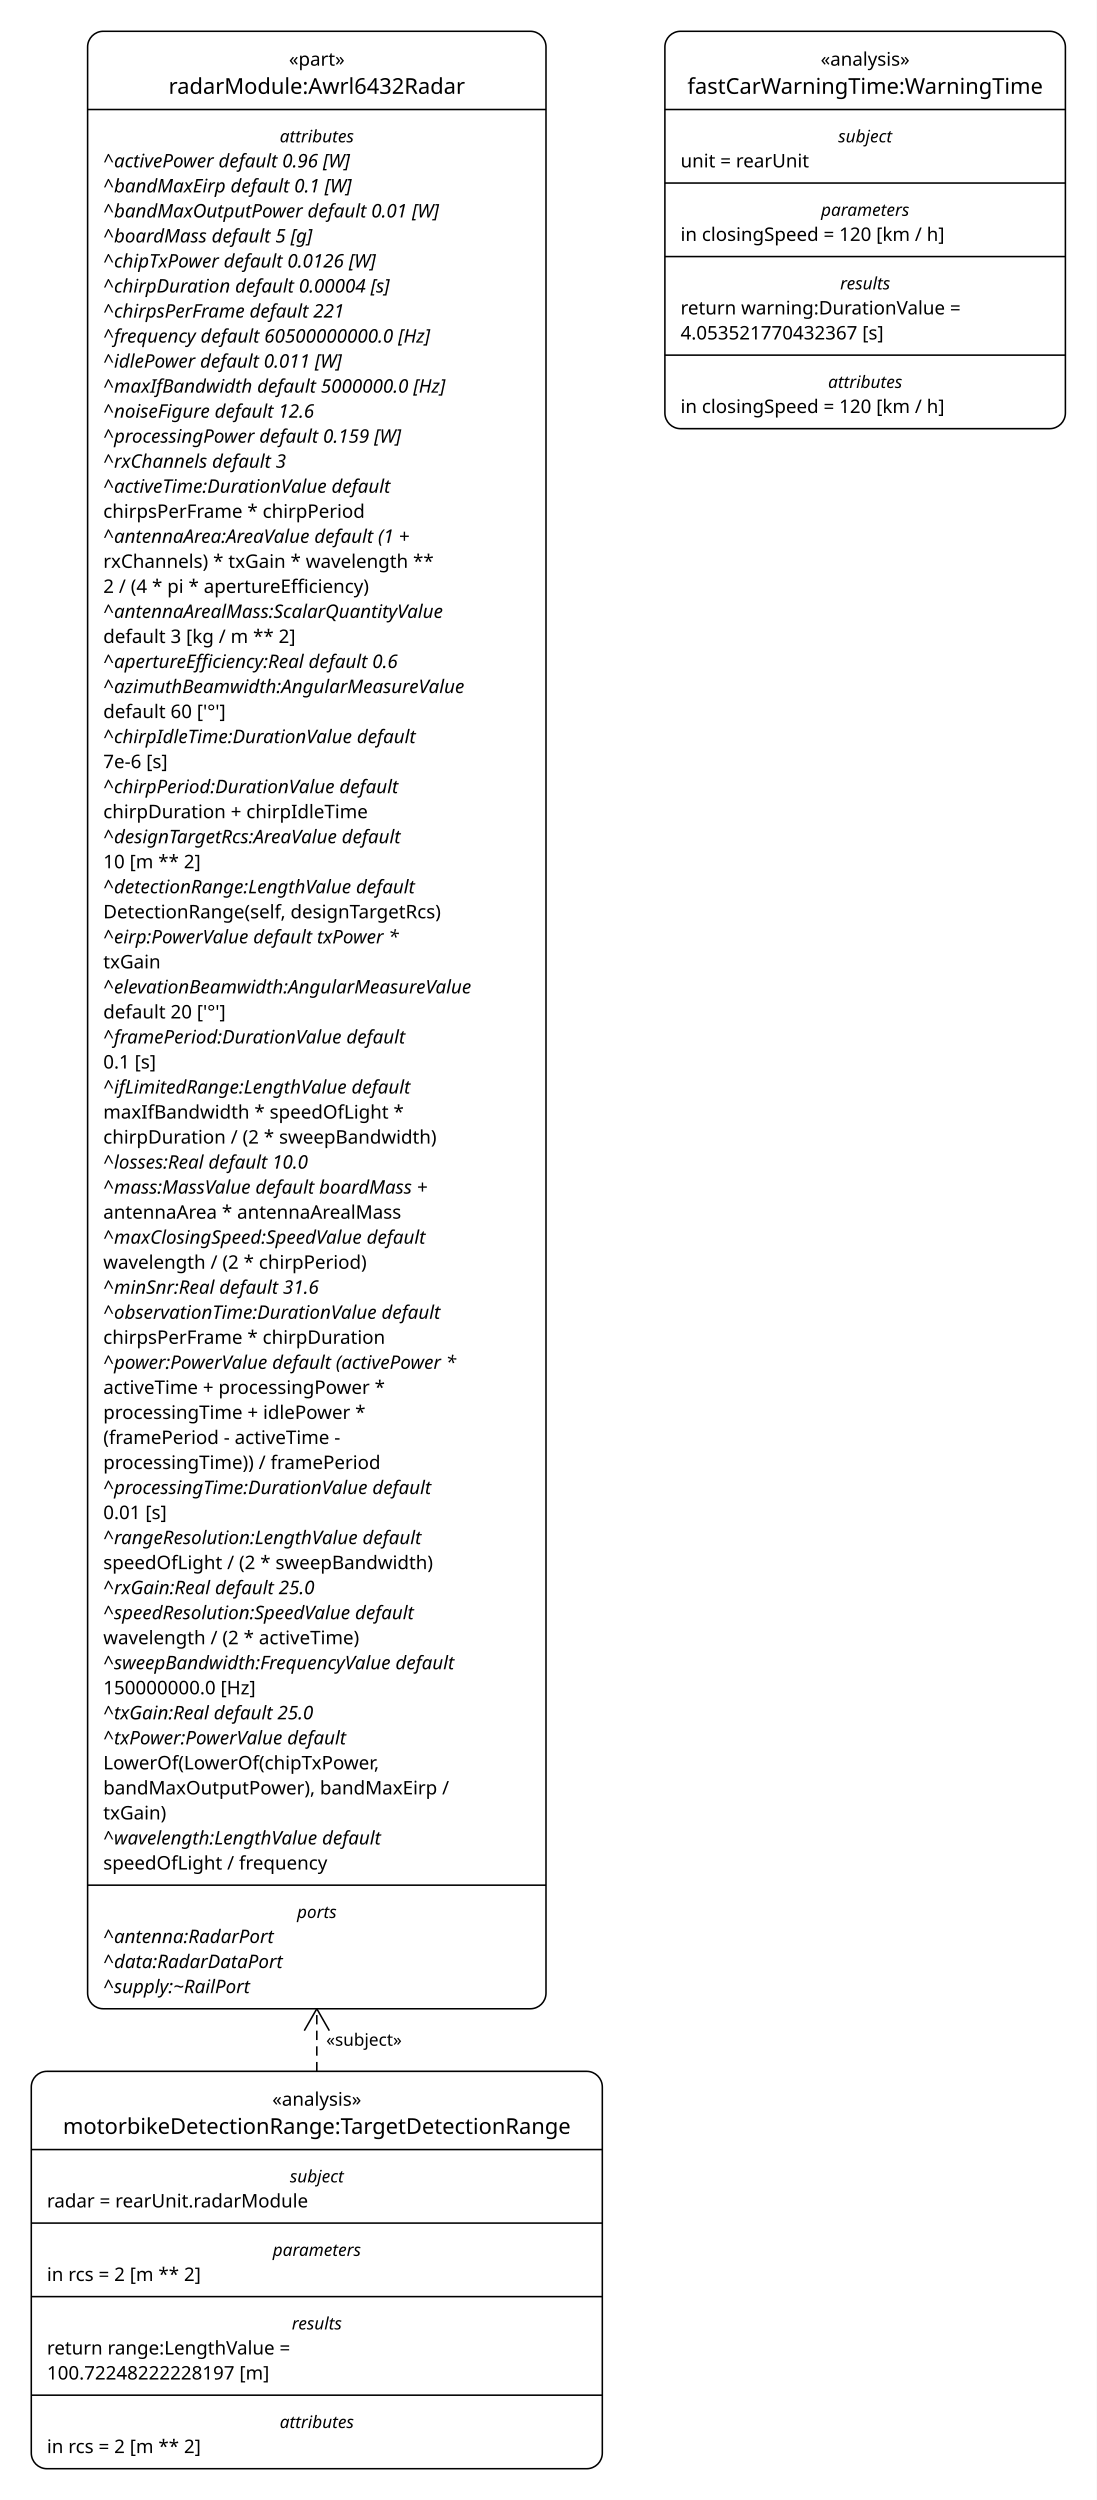
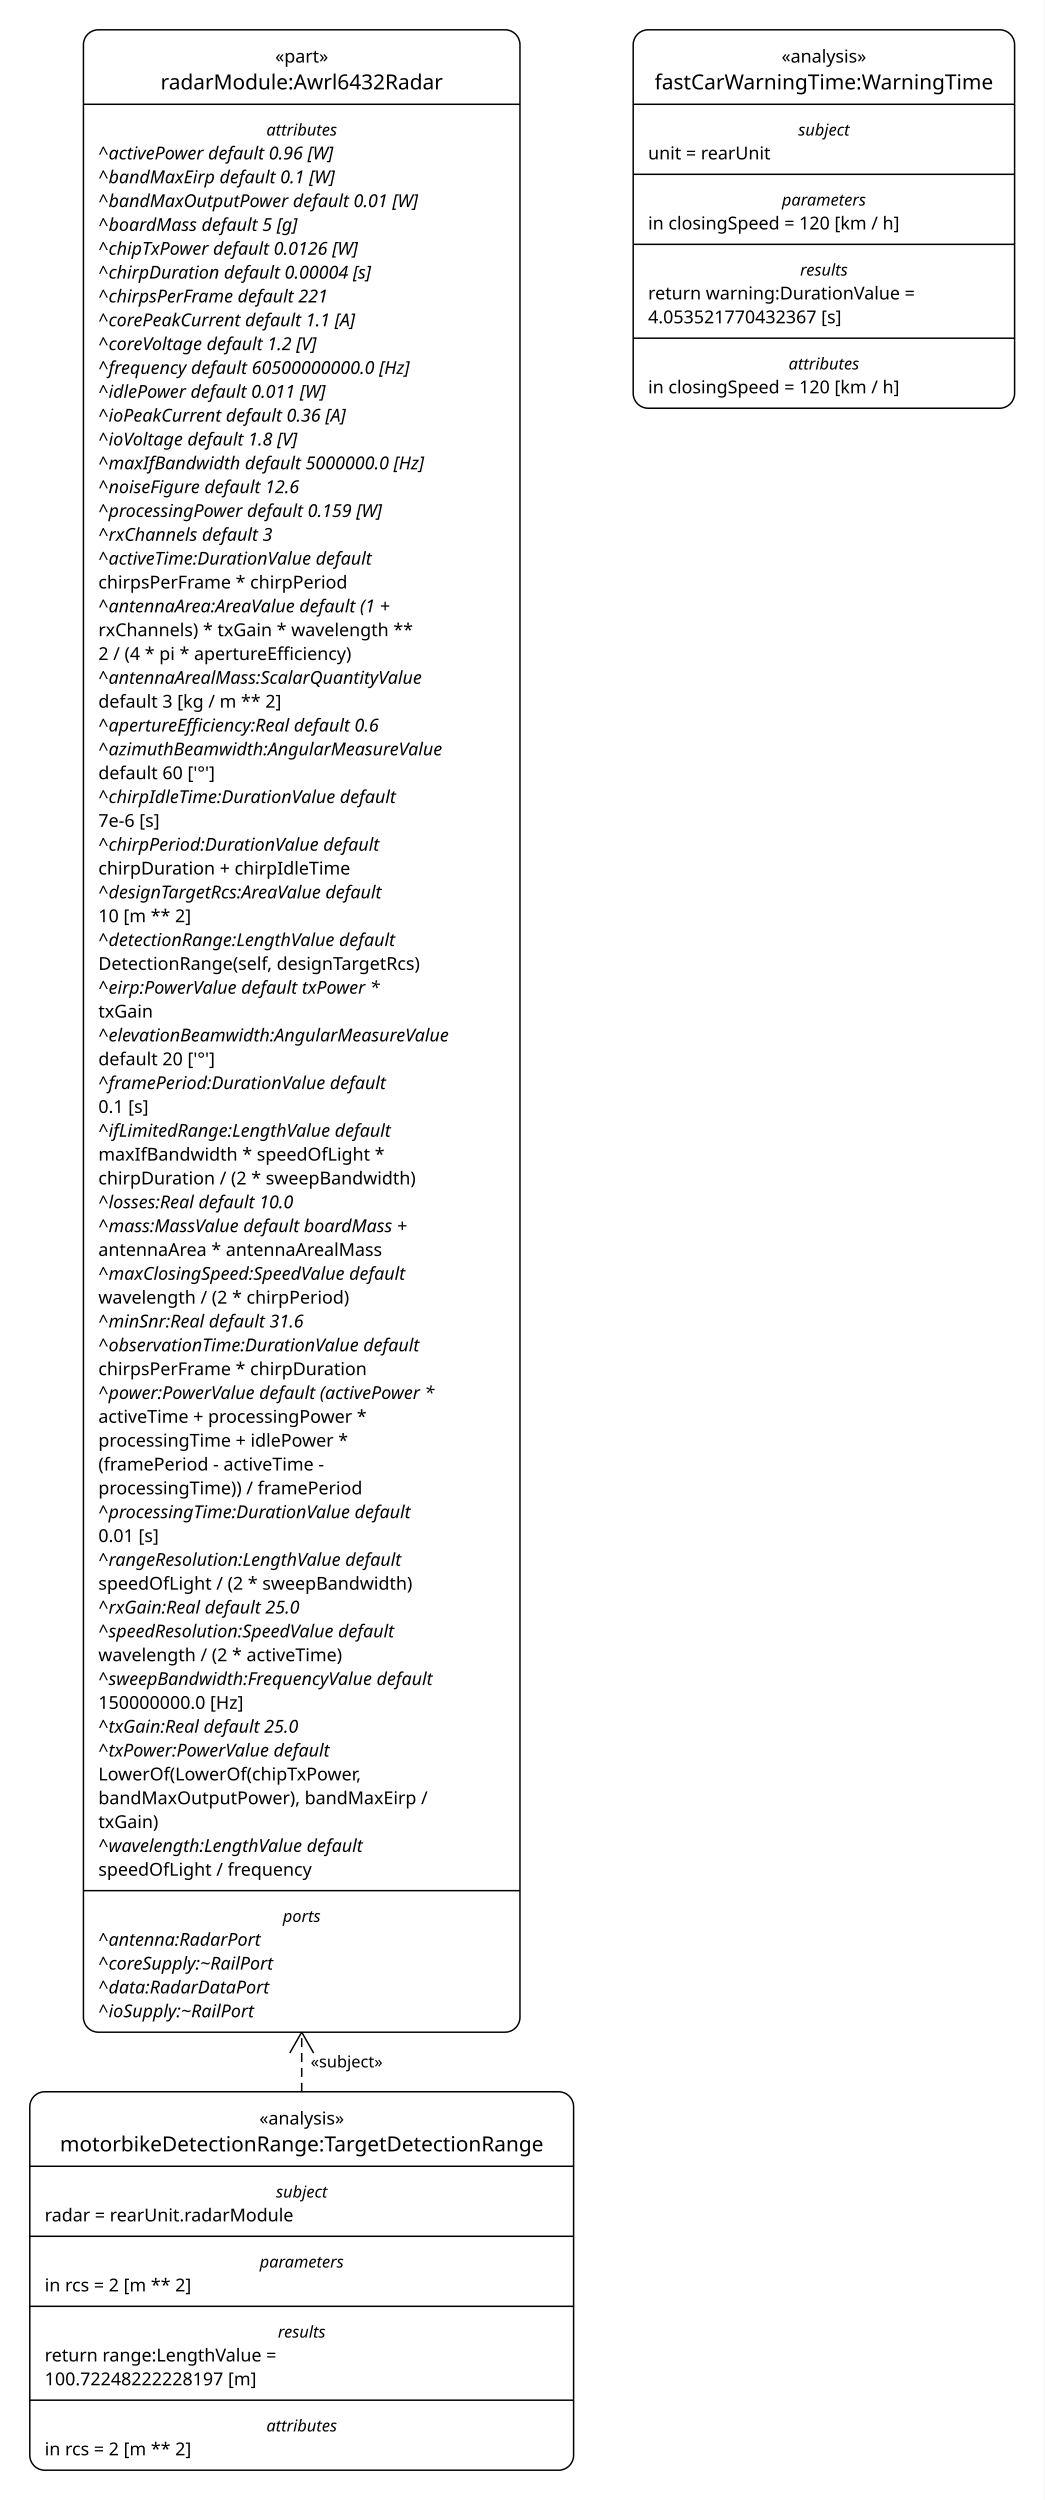
- <svg xmlns="http://www.w3.org/2000/svg" width="701" height="1598" viewBox="0 0 701 1598" font-family="sans-serif">
-   <rect x="0" y="0" width="701" height="1598" fill="#ffffff" />
-   <polyline points="202.5,1324 202.5,1284" fill="none" stroke="#000000" stroke-dasharray="6 4" />
-   <polyline points="210.5,1298 202.5,1284 194.5,1298" fill="none" stroke="#000000" />
-   <text x="208.5" y="1307.67" text-anchor="start" font-size="11">«subject»</text>
-   <rect x="20" y="1324" width="365" height="254" rx="10" fill="#ffffff" stroke="#000000" />
-   <text x="202.5" y="1346" text-anchor="middle" font-size="12">«analysis»</text>
-   <text x="202.5" y="1364" text-anchor="middle" font-size="14">motorbikeDetectionRange:TargetDetectionRange</text>
-   <polyline points="20,1374 385,1374" fill="none" stroke="#000000" />
-   <text x="202.5" y="1395" text-anchor="middle" font-size="11" font-style="italic">subject</text>
-   <text x="30" y="1411" text-anchor="start" font-size="12">radar = rearUnit.radarModule</text>
-   <polyline points="20,1421 385,1421" fill="none" stroke="#000000" />
-   <text x="202.5" y="1442" text-anchor="middle" font-size="11" font-style="italic">parameters</text>
-   <text x="30" y="1458" text-anchor="start" font-size="12">in rcs = 2 [m ** 2]</text>
-   <polyline points="20,1468 385,1468" fill="none" stroke="#000000" />
-   <text x="202.5" y="1489" text-anchor="middle" font-size="11" font-style="italic">results</text>
-   <text x="30" y="1505" text-anchor="start" font-size="12">return range:LengthValue =</text>
-   <text x="30" y="1521" text-anchor="start" font-size="12">  100.72248222228197 [m]</text>
-   <polyline points="20,1531 385,1531" fill="none" stroke="#000000" />
-   <text x="202.5" y="1552" text-anchor="middle" font-size="11" font-style="italic">attributes</text>
-   <text x="30" y="1568" text-anchor="start" font-size="12">in rcs = 2 [m ** 2]</text>
+ <svg xmlns="http://www.w3.org/2000/svg" width="701" height="1678" viewBox="0 0 701 1678" font-family="sans-serif">
+   <rect x="0" y="0" width="701" height="1678" fill="#ffffff" />
+   <polyline points="202.5,1404 202.5,1364" fill="none" stroke="#000000" stroke-dasharray="6 4" />
+   <polyline points="210.5,1378 202.5,1364 194.5,1378" fill="none" stroke="#000000" />
+   <text x="208.5" y="1387.67" text-anchor="start" font-size="11">«subject»</text>
+   <rect x="20" y="1404" width="365" height="254" rx="10" fill="#ffffff" stroke="#000000" />
+   <text x="202.5" y="1426" text-anchor="middle" font-size="12">«analysis»</text>
+   <text x="202.5" y="1444" text-anchor="middle" font-size="14">motorbikeDetectionRange:TargetDetectionRange</text>
+   <polyline points="20,1454 385,1454" fill="none" stroke="#000000" />
+   <text x="202.5" y="1475" text-anchor="middle" font-size="11" font-style="italic">subject</text>
+   <text x="30" y="1491" text-anchor="start" font-size="12">radar = rearUnit.radarModule</text>
+   <polyline points="20,1501 385,1501" fill="none" stroke="#000000" />
+   <text x="202.5" y="1522" text-anchor="middle" font-size="11" font-style="italic">parameters</text>
+   <text x="30" y="1538" text-anchor="start" font-size="12">in rcs = 2 [m ** 2]</text>
+   <polyline points="20,1548 385,1548" fill="none" stroke="#000000" />
+   <text x="202.5" y="1569" text-anchor="middle" font-size="11" font-style="italic">results</text>
+   <text x="30" y="1585" text-anchor="start" font-size="12">return range:LengthValue =</text>
+   <text x="30" y="1601" text-anchor="start" font-size="12">  100.72248222228197 [m]</text>
+   <polyline points="20,1611 385,1611" fill="none" stroke="#000000" />
+   <text x="202.5" y="1632" text-anchor="middle" font-size="11" font-style="italic">attributes</text>
+   <text x="30" y="1648" text-anchor="start" font-size="12">in rcs = 2 [m ** 2]</text>
  <rect x="425" y="20" width="256" height="254" rx="10" fill="#ffffff" stroke="#000000" />
  <text x="553" y="42" text-anchor="middle" font-size="12">«analysis»</text>
  <text x="553" y="60" text-anchor="middle" font-size="14">fastCarWarningTime:WarningTime</text>
  <polyline points="425,70 681,70" fill="none" stroke="#000000" />
  <text x="553" y="91" text-anchor="middle" font-size="11" font-style="italic">subject</text>
  <text x="435" y="107" text-anchor="start" font-size="12">unit = rearUnit</text>
  <polyline points="425,117 681,117" fill="none" stroke="#000000" />
  <text x="553" y="138" text-anchor="middle" font-size="11" font-style="italic">parameters</text>
  <text x="435" y="154" text-anchor="start" font-size="12">in closingSpeed = 120 [km / h]</text>
  <polyline points="425,164 681,164" fill="none" stroke="#000000" />
  <text x="553" y="185" text-anchor="middle" font-size="11" font-style="italic">results</text>
  <text x="435" y="201" text-anchor="start" font-size="12">return warning:DurationValue =</text>
  <text x="435" y="217" text-anchor="start" font-size="12">  4.053521770432367 [s]</text>
  <polyline points="425,227 681,227" fill="none" stroke="#000000" />
  <text x="553" y="248" text-anchor="middle" font-size="11" font-style="italic">attributes</text>
  <text x="435" y="264" text-anchor="start" font-size="12">in closingSpeed = 120 [km / h]</text>
-   <rect x="56" y="20" width="293" height="1264" rx="10" fill="#ffffff" stroke="#000000" />
+   <rect x="56" y="20" width="293" height="1344" rx="10" fill="#ffffff" stroke="#000000" />
  <text x="202.5" y="42" text-anchor="middle" font-size="12">«part»</text>
  <text x="202.5" y="60" text-anchor="middle" font-size="14">radarModule:Awrl6432Radar</text>
  <polyline points="56,70 349,70" fill="none" stroke="#000000" />
  <text x="202.5" y="91" text-anchor="middle" font-size="11" font-style="italic">attributes</text>
  <text x="66" y="107" text-anchor="start" font-size="12" font-style="italic">^activePower default 0.96 [W]</text>
  <text x="66" y="123" text-anchor="start" font-size="12" font-style="italic">^bandMaxEirp default 0.1 [W]</text>
  <text x="66" y="139" text-anchor="start" font-size="12" font-style="italic">^bandMaxOutputPower default 0.01 [W]</text>
  <text x="66" y="155" text-anchor="start" font-size="12" font-style="italic">^boardMass default 5 [g]</text>
  <text x="66" y="171" text-anchor="start" font-size="12" font-style="italic">^chipTxPower default 0.0126 [W]</text>
  <text x="66" y="187" text-anchor="start" font-size="12" font-style="italic">^chirpDuration default 0.00004 [s]</text>
  <text x="66" y="203" text-anchor="start" font-size="12" font-style="italic">^chirpsPerFrame default 221</text>
-   <text x="66" y="219" text-anchor="start" font-size="12" font-style="italic">^frequency default 60500000000.0 [Hz]</text>
-   <text x="66" y="235" text-anchor="start" font-size="12" font-style="italic">^idlePower default 0.011 [W]</text>
-   <text x="66" y="251" text-anchor="start" font-size="12" font-style="italic">^maxIfBandwidth default 5000000.0 [Hz]</text>
-   <text x="66" y="267" text-anchor="start" font-size="12" font-style="italic">^noiseFigure default 12.6</text>
-   <text x="66" y="283" text-anchor="start" font-size="12" font-style="italic">^processingPower default 0.159 [W]</text>
-   <text x="66" y="299" text-anchor="start" font-size="12" font-style="italic">^rxChannels default 3</text>
-   <text x="66" y="315" text-anchor="start" font-size="12" font-style="italic">^activeTime:DurationValue default</text>
-   <text x="66" y="331" text-anchor="start" font-size="12">  chirpsPerFrame * chirpPeriod</text>
-   <text x="66" y="347" text-anchor="start" font-size="12" font-style="italic">^antennaArea:AreaValue default (1 +</text>
-   <text x="66" y="363" text-anchor="start" font-size="12">  rxChannels) * txGain * wavelength **</text>
-   <text x="66" y="379" text-anchor="start" font-size="12">  2 / (4 * pi * apertureEfficiency)</text>
-   <text x="66" y="395" text-anchor="start" font-size="12" font-style="italic">^antennaArealMass:ScalarQuantityValue</text>
-   <text x="66" y="411" text-anchor="start" font-size="12">  default 3 [kg / m ** 2]</text>
-   <text x="66" y="427" text-anchor="start" font-size="12" font-style="italic">^apertureEfficiency:Real default 0.6</text>
-   <text x="66" y="443" text-anchor="start" font-size="12" font-style="italic">^azimuthBeamwidth:AngularMeasureValue</text>
-   <text x="66" y="459" text-anchor="start" font-size="12">  default 60 ['°']</text>
-   <text x="66" y="475" text-anchor="start" font-size="12" font-style="italic">^chirpIdleTime:DurationValue default</text>
-   <text x="66" y="491" text-anchor="start" font-size="12">  7e-6 [s]</text>
-   <text x="66" y="507" text-anchor="start" font-size="12" font-style="italic">^chirpPeriod:DurationValue default</text>
-   <text x="66" y="523" text-anchor="start" font-size="12">  chirpDuration + chirpIdleTime</text>
-   <text x="66" y="539" text-anchor="start" font-size="12" font-style="italic">^designTargetRcs:AreaValue default</text>
-   <text x="66" y="555" text-anchor="start" font-size="12">  10 [m ** 2]</text>
-   <text x="66" y="571" text-anchor="start" font-size="12" font-style="italic">^detectionRange:LengthValue default</text>
-   <text x="66" y="587" text-anchor="start" font-size="12">  DetectionRange(self, designTargetRcs)</text>
-   <text x="66" y="603" text-anchor="start" font-size="12" font-style="italic">^eirp:PowerValue default txPower *</text>
-   <text x="66" y="619" text-anchor="start" font-size="12">  txGain</text>
-   <text x="66" y="635" text-anchor="start" font-size="12" font-style="italic">^elevationBeamwidth:AngularMeasureValue</text>
-   <text x="66" y="651" text-anchor="start" font-size="12">  default 20 ['°']</text>
-   <text x="66" y="667" text-anchor="start" font-size="12" font-style="italic">^framePeriod:DurationValue default</text>
-   <text x="66" y="683" text-anchor="start" font-size="12">  0.1 [s]</text>
-   <text x="66" y="699" text-anchor="start" font-size="12" font-style="italic">^ifLimitedRange:LengthValue default</text>
-   <text x="66" y="715" text-anchor="start" font-size="12">  maxIfBandwidth * speedOfLight *</text>
-   <text x="66" y="731" text-anchor="start" font-size="12">  chirpDuration / (2 * sweepBandwidth)</text>
-   <text x="66" y="747" text-anchor="start" font-size="12" font-style="italic">^losses:Real default 10.0</text>
-   <text x="66" y="763" text-anchor="start" font-size="12" font-style="italic">^mass:MassValue default boardMass +</text>
-   <text x="66" y="779" text-anchor="start" font-size="12">  antennaArea * antennaArealMass</text>
-   <text x="66" y="795" text-anchor="start" font-size="12" font-style="italic">^maxClosingSpeed:SpeedValue default</text>
-   <text x="66" y="811" text-anchor="start" font-size="12">  wavelength / (2 * chirpPeriod)</text>
-   <text x="66" y="827" text-anchor="start" font-size="12" font-style="italic">^minSnr:Real default 31.6</text>
-   <text x="66" y="843" text-anchor="start" font-size="12" font-style="italic">^observationTime:DurationValue default</text>
-   <text x="66" y="859" text-anchor="start" font-size="12">  chirpsPerFrame * chirpDuration</text>
-   <text x="66" y="875" text-anchor="start" font-size="12" font-style="italic">^power:PowerValue default (activePower *</text>
-   <text x="66" y="891" text-anchor="start" font-size="12">  activeTime + processingPower *</text>
-   <text x="66" y="907" text-anchor="start" font-size="12">  processingTime + idlePower *</text>
-   <text x="66" y="923" text-anchor="start" font-size="12">  (framePeriod - activeTime -</text>
-   <text x="66" y="939" text-anchor="start" font-size="12">  processingTime)) / framePeriod</text>
-   <text x="66" y="955" text-anchor="start" font-size="12" font-style="italic">^processingTime:DurationValue default</text>
-   <text x="66" y="971" text-anchor="start" font-size="12">  0.01 [s]</text>
-   <text x="66" y="987" text-anchor="start" font-size="12" font-style="italic">^rangeResolution:LengthValue default</text>
-   <text x="66" y="1003" text-anchor="start" font-size="12">  speedOfLight / (2 * sweepBandwidth)</text>
-   <text x="66" y="1019" text-anchor="start" font-size="12" font-style="italic">^rxGain:Real default 25.0</text>
-   <text x="66" y="1035" text-anchor="start" font-size="12" font-style="italic">^speedResolution:SpeedValue default</text>
-   <text x="66" y="1051" text-anchor="start" font-size="12">  wavelength / (2 * activeTime)</text>
-   <text x="66" y="1067" text-anchor="start" font-size="12" font-style="italic">^sweepBandwidth:FrequencyValue default</text>
-   <text x="66" y="1083" text-anchor="start" font-size="12">  150000000.0 [Hz]</text>
-   <text x="66" y="1099" text-anchor="start" font-size="12" font-style="italic">^txGain:Real default 25.0</text>
-   <text x="66" y="1115" text-anchor="start" font-size="12" font-style="italic">^txPower:PowerValue default</text>
-   <text x="66" y="1131" text-anchor="start" font-size="12">  LowerOf(LowerOf(chipTxPower,</text>
-   <text x="66" y="1147" text-anchor="start" font-size="12">  bandMaxOutputPower), bandMaxEirp /</text>
-   <text x="66" y="1163" text-anchor="start" font-size="12">  txGain)</text>
-   <text x="66" y="1179" text-anchor="start" font-size="12" font-style="italic">^wavelength:LengthValue default</text>
-   <text x="66" y="1195" text-anchor="start" font-size="12">  speedOfLight / frequency</text>
-   <polyline points="56,1205 349,1205" fill="none" stroke="#000000" />
-   <text x="202.5" y="1226" text-anchor="middle" font-size="11" font-style="italic">ports</text>
-   <text x="66" y="1242" text-anchor="start" font-size="12" font-style="italic">^antenna:RadarPort</text>
-   <text x="66" y="1258" text-anchor="start" font-size="12" font-style="italic">^data:RadarDataPort</text>
-   <text x="66" y="1274" text-anchor="start" font-size="12" font-style="italic">^supply:~RailPort</text>
+   <text x="66" y="219" text-anchor="start" font-size="12" font-style="italic">^corePeakCurrent default 1.1 [A]</text>
+   <text x="66" y="235" text-anchor="start" font-size="12" font-style="italic">^coreVoltage default 1.2 [V]</text>
+   <text x="66" y="251" text-anchor="start" font-size="12" font-style="italic">^frequency default 60500000000.0 [Hz]</text>
+   <text x="66" y="267" text-anchor="start" font-size="12" font-style="italic">^idlePower default 0.011 [W]</text>
+   <text x="66" y="283" text-anchor="start" font-size="12" font-style="italic">^ioPeakCurrent default 0.36 [A]</text>
+   <text x="66" y="299" text-anchor="start" font-size="12" font-style="italic">^ioVoltage default 1.8 [V]</text>
+   <text x="66" y="315" text-anchor="start" font-size="12" font-style="italic">^maxIfBandwidth default 5000000.0 [Hz]</text>
+   <text x="66" y="331" text-anchor="start" font-size="12" font-style="italic">^noiseFigure default 12.6</text>
+   <text x="66" y="347" text-anchor="start" font-size="12" font-style="italic">^processingPower default 0.159 [W]</text>
+   <text x="66" y="363" text-anchor="start" font-size="12" font-style="italic">^rxChannels default 3</text>
+   <text x="66" y="379" text-anchor="start" font-size="12" font-style="italic">^activeTime:DurationValue default</text>
+   <text x="66" y="395" text-anchor="start" font-size="12">  chirpsPerFrame * chirpPeriod</text>
+   <text x="66" y="411" text-anchor="start" font-size="12" font-style="italic">^antennaArea:AreaValue default (1 +</text>
+   <text x="66" y="427" text-anchor="start" font-size="12">  rxChannels) * txGain * wavelength **</text>
+   <text x="66" y="443" text-anchor="start" font-size="12">  2 / (4 * pi * apertureEfficiency)</text>
+   <text x="66" y="459" text-anchor="start" font-size="12" font-style="italic">^antennaArealMass:ScalarQuantityValue</text>
+   <text x="66" y="475" text-anchor="start" font-size="12">  default 3 [kg / m ** 2]</text>
+   <text x="66" y="491" text-anchor="start" font-size="12" font-style="italic">^apertureEfficiency:Real default 0.6</text>
+   <text x="66" y="507" text-anchor="start" font-size="12" font-style="italic">^azimuthBeamwidth:AngularMeasureValue</text>
+   <text x="66" y="523" text-anchor="start" font-size="12">  default 60 ['°']</text>
+   <text x="66" y="539" text-anchor="start" font-size="12" font-style="italic">^chirpIdleTime:DurationValue default</text>
+   <text x="66" y="555" text-anchor="start" font-size="12">  7e-6 [s]</text>
+   <text x="66" y="571" text-anchor="start" font-size="12" font-style="italic">^chirpPeriod:DurationValue default</text>
+   <text x="66" y="587" text-anchor="start" font-size="12">  chirpDuration + chirpIdleTime</text>
+   <text x="66" y="603" text-anchor="start" font-size="12" font-style="italic">^designTargetRcs:AreaValue default</text>
+   <text x="66" y="619" text-anchor="start" font-size="12">  10 [m ** 2]</text>
+   <text x="66" y="635" text-anchor="start" font-size="12" font-style="italic">^detectionRange:LengthValue default</text>
+   <text x="66" y="651" text-anchor="start" font-size="12">  DetectionRange(self, designTargetRcs)</text>
+   <text x="66" y="667" text-anchor="start" font-size="12" font-style="italic">^eirp:PowerValue default txPower *</text>
+   <text x="66" y="683" text-anchor="start" font-size="12">  txGain</text>
+   <text x="66" y="699" text-anchor="start" font-size="12" font-style="italic">^elevationBeamwidth:AngularMeasureValue</text>
+   <text x="66" y="715" text-anchor="start" font-size="12">  default 20 ['°']</text>
+   <text x="66" y="731" text-anchor="start" font-size="12" font-style="italic">^framePeriod:DurationValue default</text>
+   <text x="66" y="747" text-anchor="start" font-size="12">  0.1 [s]</text>
+   <text x="66" y="763" text-anchor="start" font-size="12" font-style="italic">^ifLimitedRange:LengthValue default</text>
+   <text x="66" y="779" text-anchor="start" font-size="12">  maxIfBandwidth * speedOfLight *</text>
+   <text x="66" y="795" text-anchor="start" font-size="12">  chirpDuration / (2 * sweepBandwidth)</text>
+   <text x="66" y="811" text-anchor="start" font-size="12" font-style="italic">^losses:Real default 10.0</text>
+   <text x="66" y="827" text-anchor="start" font-size="12" font-style="italic">^mass:MassValue default boardMass +</text>
+   <text x="66" y="843" text-anchor="start" font-size="12">  antennaArea * antennaArealMass</text>
+   <text x="66" y="859" text-anchor="start" font-size="12" font-style="italic">^maxClosingSpeed:SpeedValue default</text>
+   <text x="66" y="875" text-anchor="start" font-size="12">  wavelength / (2 * chirpPeriod)</text>
+   <text x="66" y="891" text-anchor="start" font-size="12" font-style="italic">^minSnr:Real default 31.6</text>
+   <text x="66" y="907" text-anchor="start" font-size="12" font-style="italic">^observationTime:DurationValue default</text>
+   <text x="66" y="923" text-anchor="start" font-size="12">  chirpsPerFrame * chirpDuration</text>
+   <text x="66" y="939" text-anchor="start" font-size="12" font-style="italic">^power:PowerValue default (activePower *</text>
+   <text x="66" y="955" text-anchor="start" font-size="12">  activeTime + processingPower *</text>
+   <text x="66" y="971" text-anchor="start" font-size="12">  processingTime + idlePower *</text>
+   <text x="66" y="987" text-anchor="start" font-size="12">  (framePeriod - activeTime -</text>
+   <text x="66" y="1003" text-anchor="start" font-size="12">  processingTime)) / framePeriod</text>
+   <text x="66" y="1019" text-anchor="start" font-size="12" font-style="italic">^processingTime:DurationValue default</text>
+   <text x="66" y="1035" text-anchor="start" font-size="12">  0.01 [s]</text>
+   <text x="66" y="1051" text-anchor="start" font-size="12" font-style="italic">^rangeResolution:LengthValue default</text>
+   <text x="66" y="1067" text-anchor="start" font-size="12">  speedOfLight / (2 * sweepBandwidth)</text>
+   <text x="66" y="1083" text-anchor="start" font-size="12" font-style="italic">^rxGain:Real default 25.0</text>
+   <text x="66" y="1099" text-anchor="start" font-size="12" font-style="italic">^speedResolution:SpeedValue default</text>
+   <text x="66" y="1115" text-anchor="start" font-size="12">  wavelength / (2 * activeTime)</text>
+   <text x="66" y="1131" text-anchor="start" font-size="12" font-style="italic">^sweepBandwidth:FrequencyValue default</text>
+   <text x="66" y="1147" text-anchor="start" font-size="12">  150000000.0 [Hz]</text>
+   <text x="66" y="1163" text-anchor="start" font-size="12" font-style="italic">^txGain:Real default 25.0</text>
+   <text x="66" y="1179" text-anchor="start" font-size="12" font-style="italic">^txPower:PowerValue default</text>
+   <text x="66" y="1195" text-anchor="start" font-size="12">  LowerOf(LowerOf(chipTxPower,</text>
+   <text x="66" y="1211" text-anchor="start" font-size="12">  bandMaxOutputPower), bandMaxEirp /</text>
+   <text x="66" y="1227" text-anchor="start" font-size="12">  txGain)</text>
+   <text x="66" y="1243" text-anchor="start" font-size="12" font-style="italic">^wavelength:LengthValue default</text>
+   <text x="66" y="1259" text-anchor="start" font-size="12">  speedOfLight / frequency</text>
+   <polyline points="56,1269 349,1269" fill="none" stroke="#000000" />
+   <text x="202.5" y="1290" text-anchor="middle" font-size="11" font-style="italic">ports</text>
+   <text x="66" y="1306" text-anchor="start" font-size="12" font-style="italic">^antenna:RadarPort</text>
+   <text x="66" y="1322" text-anchor="start" font-size="12" font-style="italic">^coreSupply:~RailPort</text>
+   <text x="66" y="1338" text-anchor="start" font-size="12" font-style="italic">^data:RadarDataPort</text>
+   <text x="66" y="1354" text-anchor="start" font-size="12" font-style="italic">^ioSupply:~RailPort</text>
</svg>
